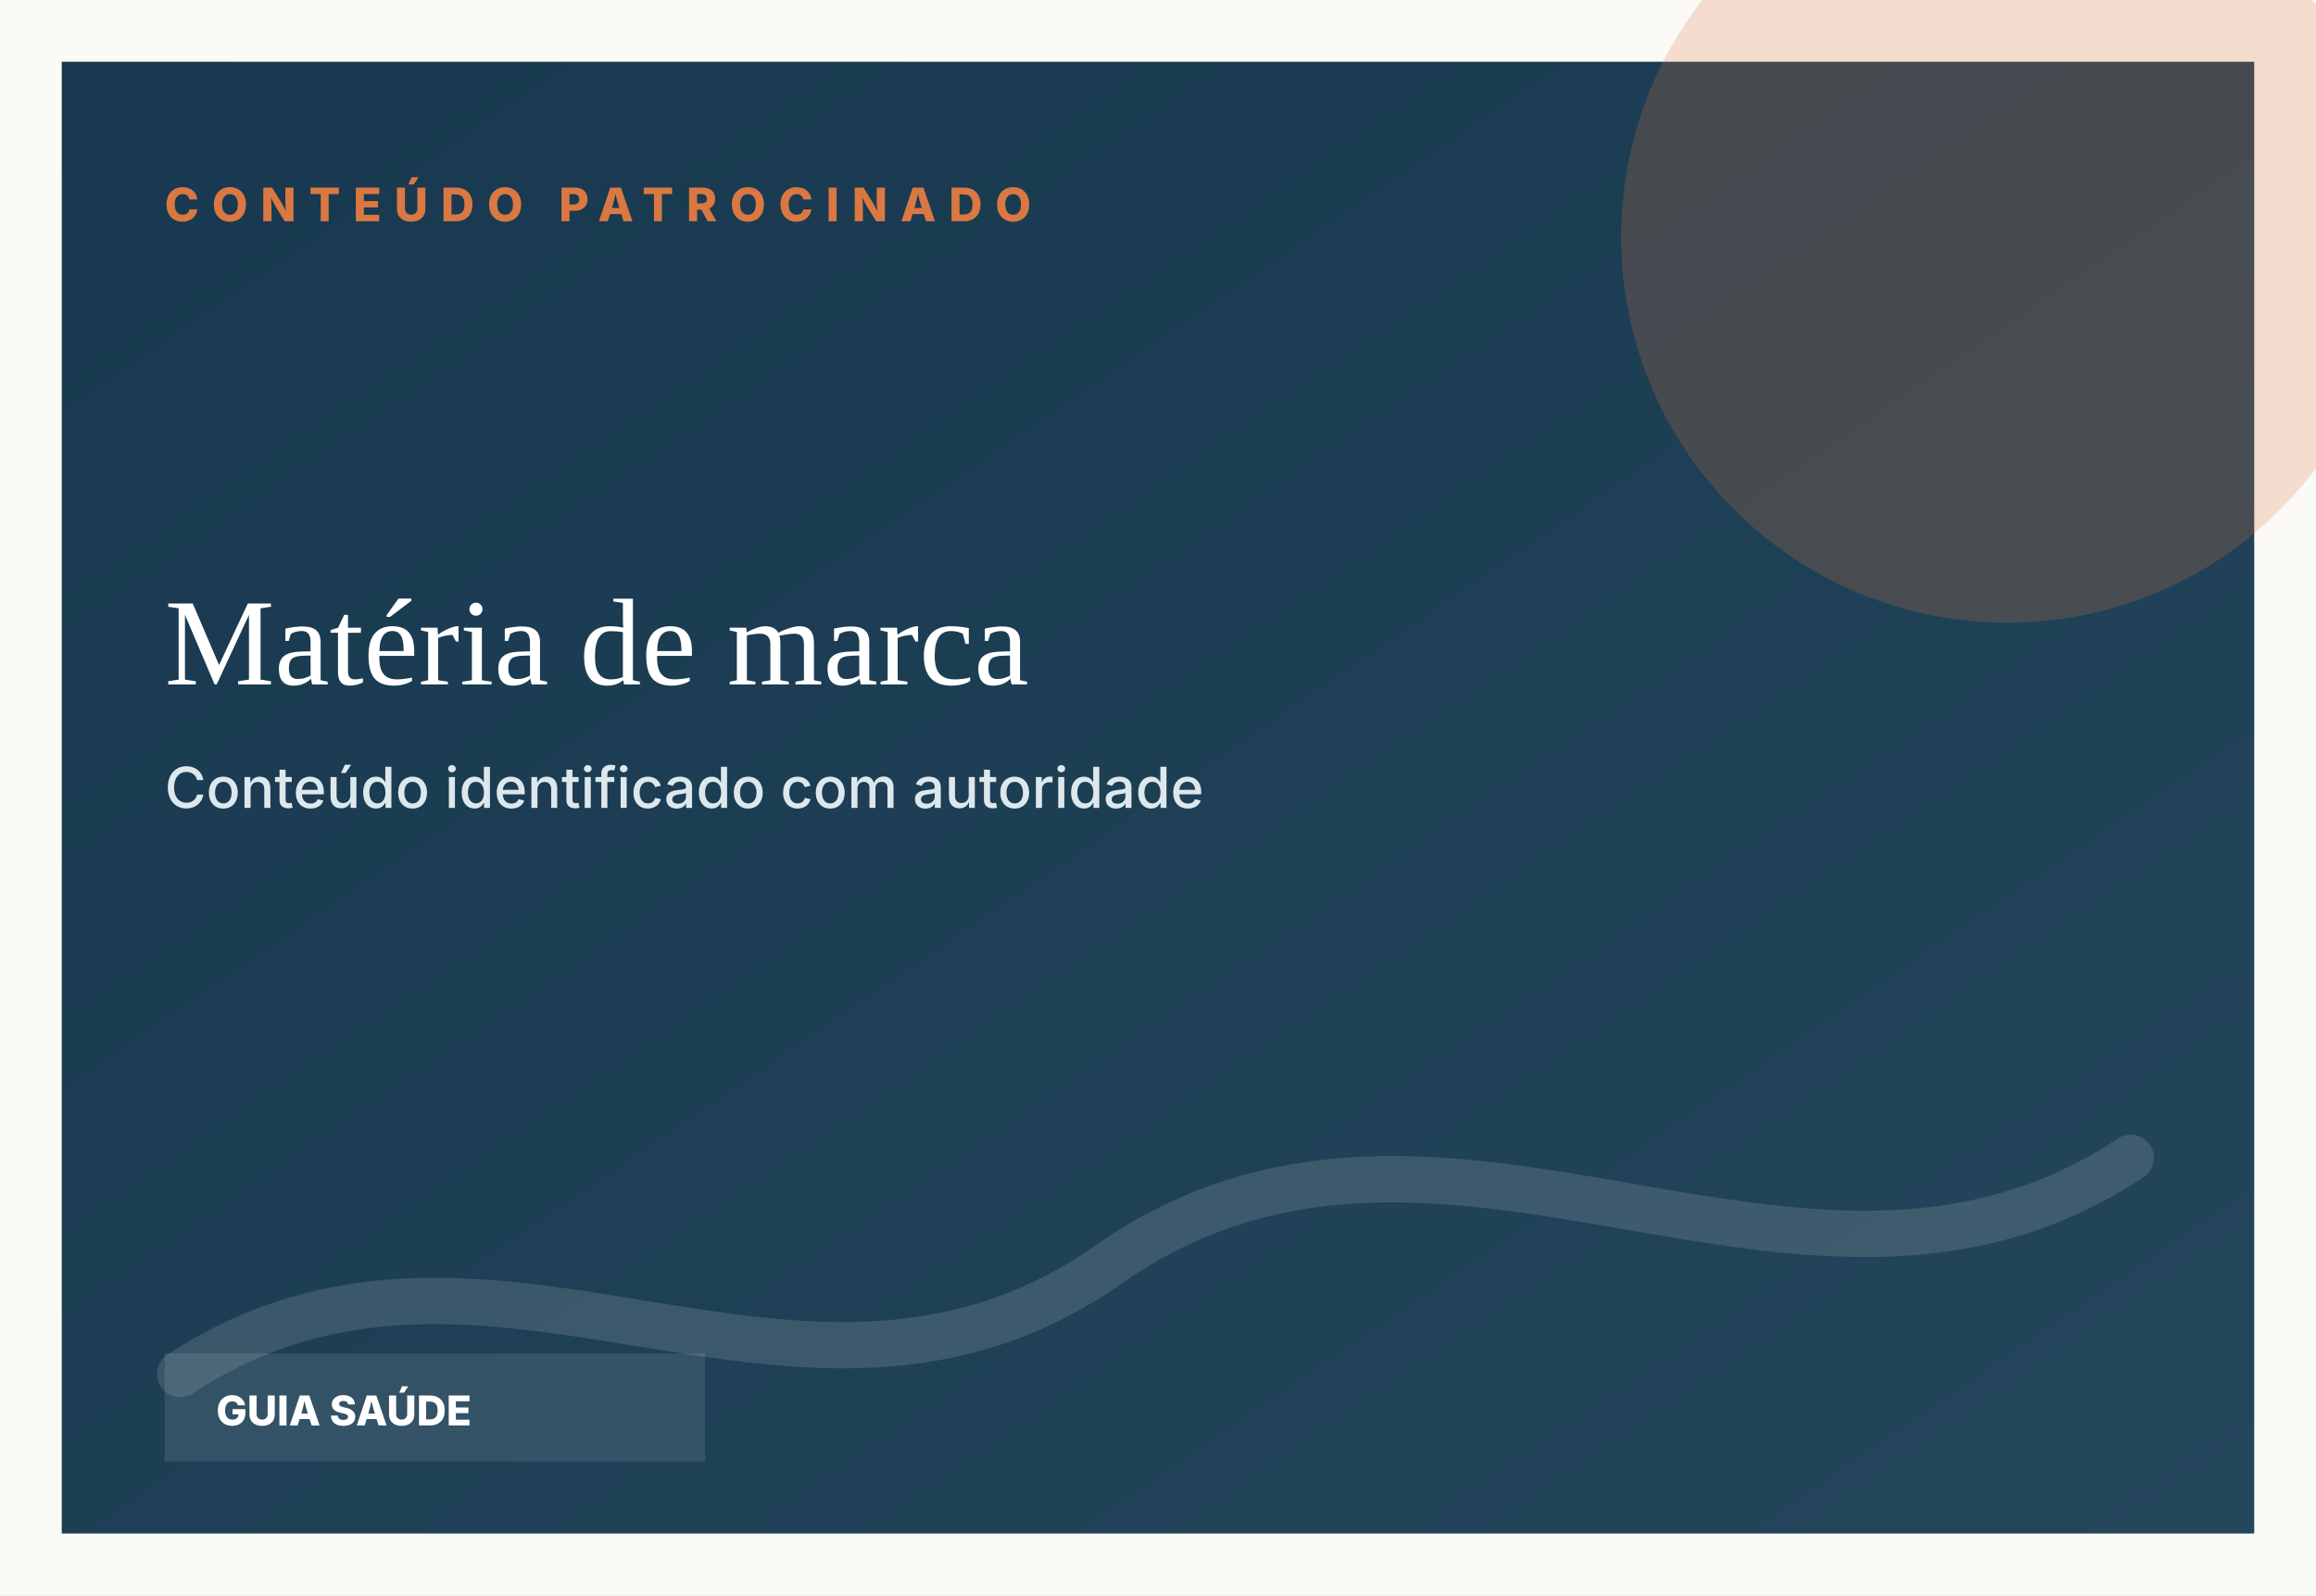
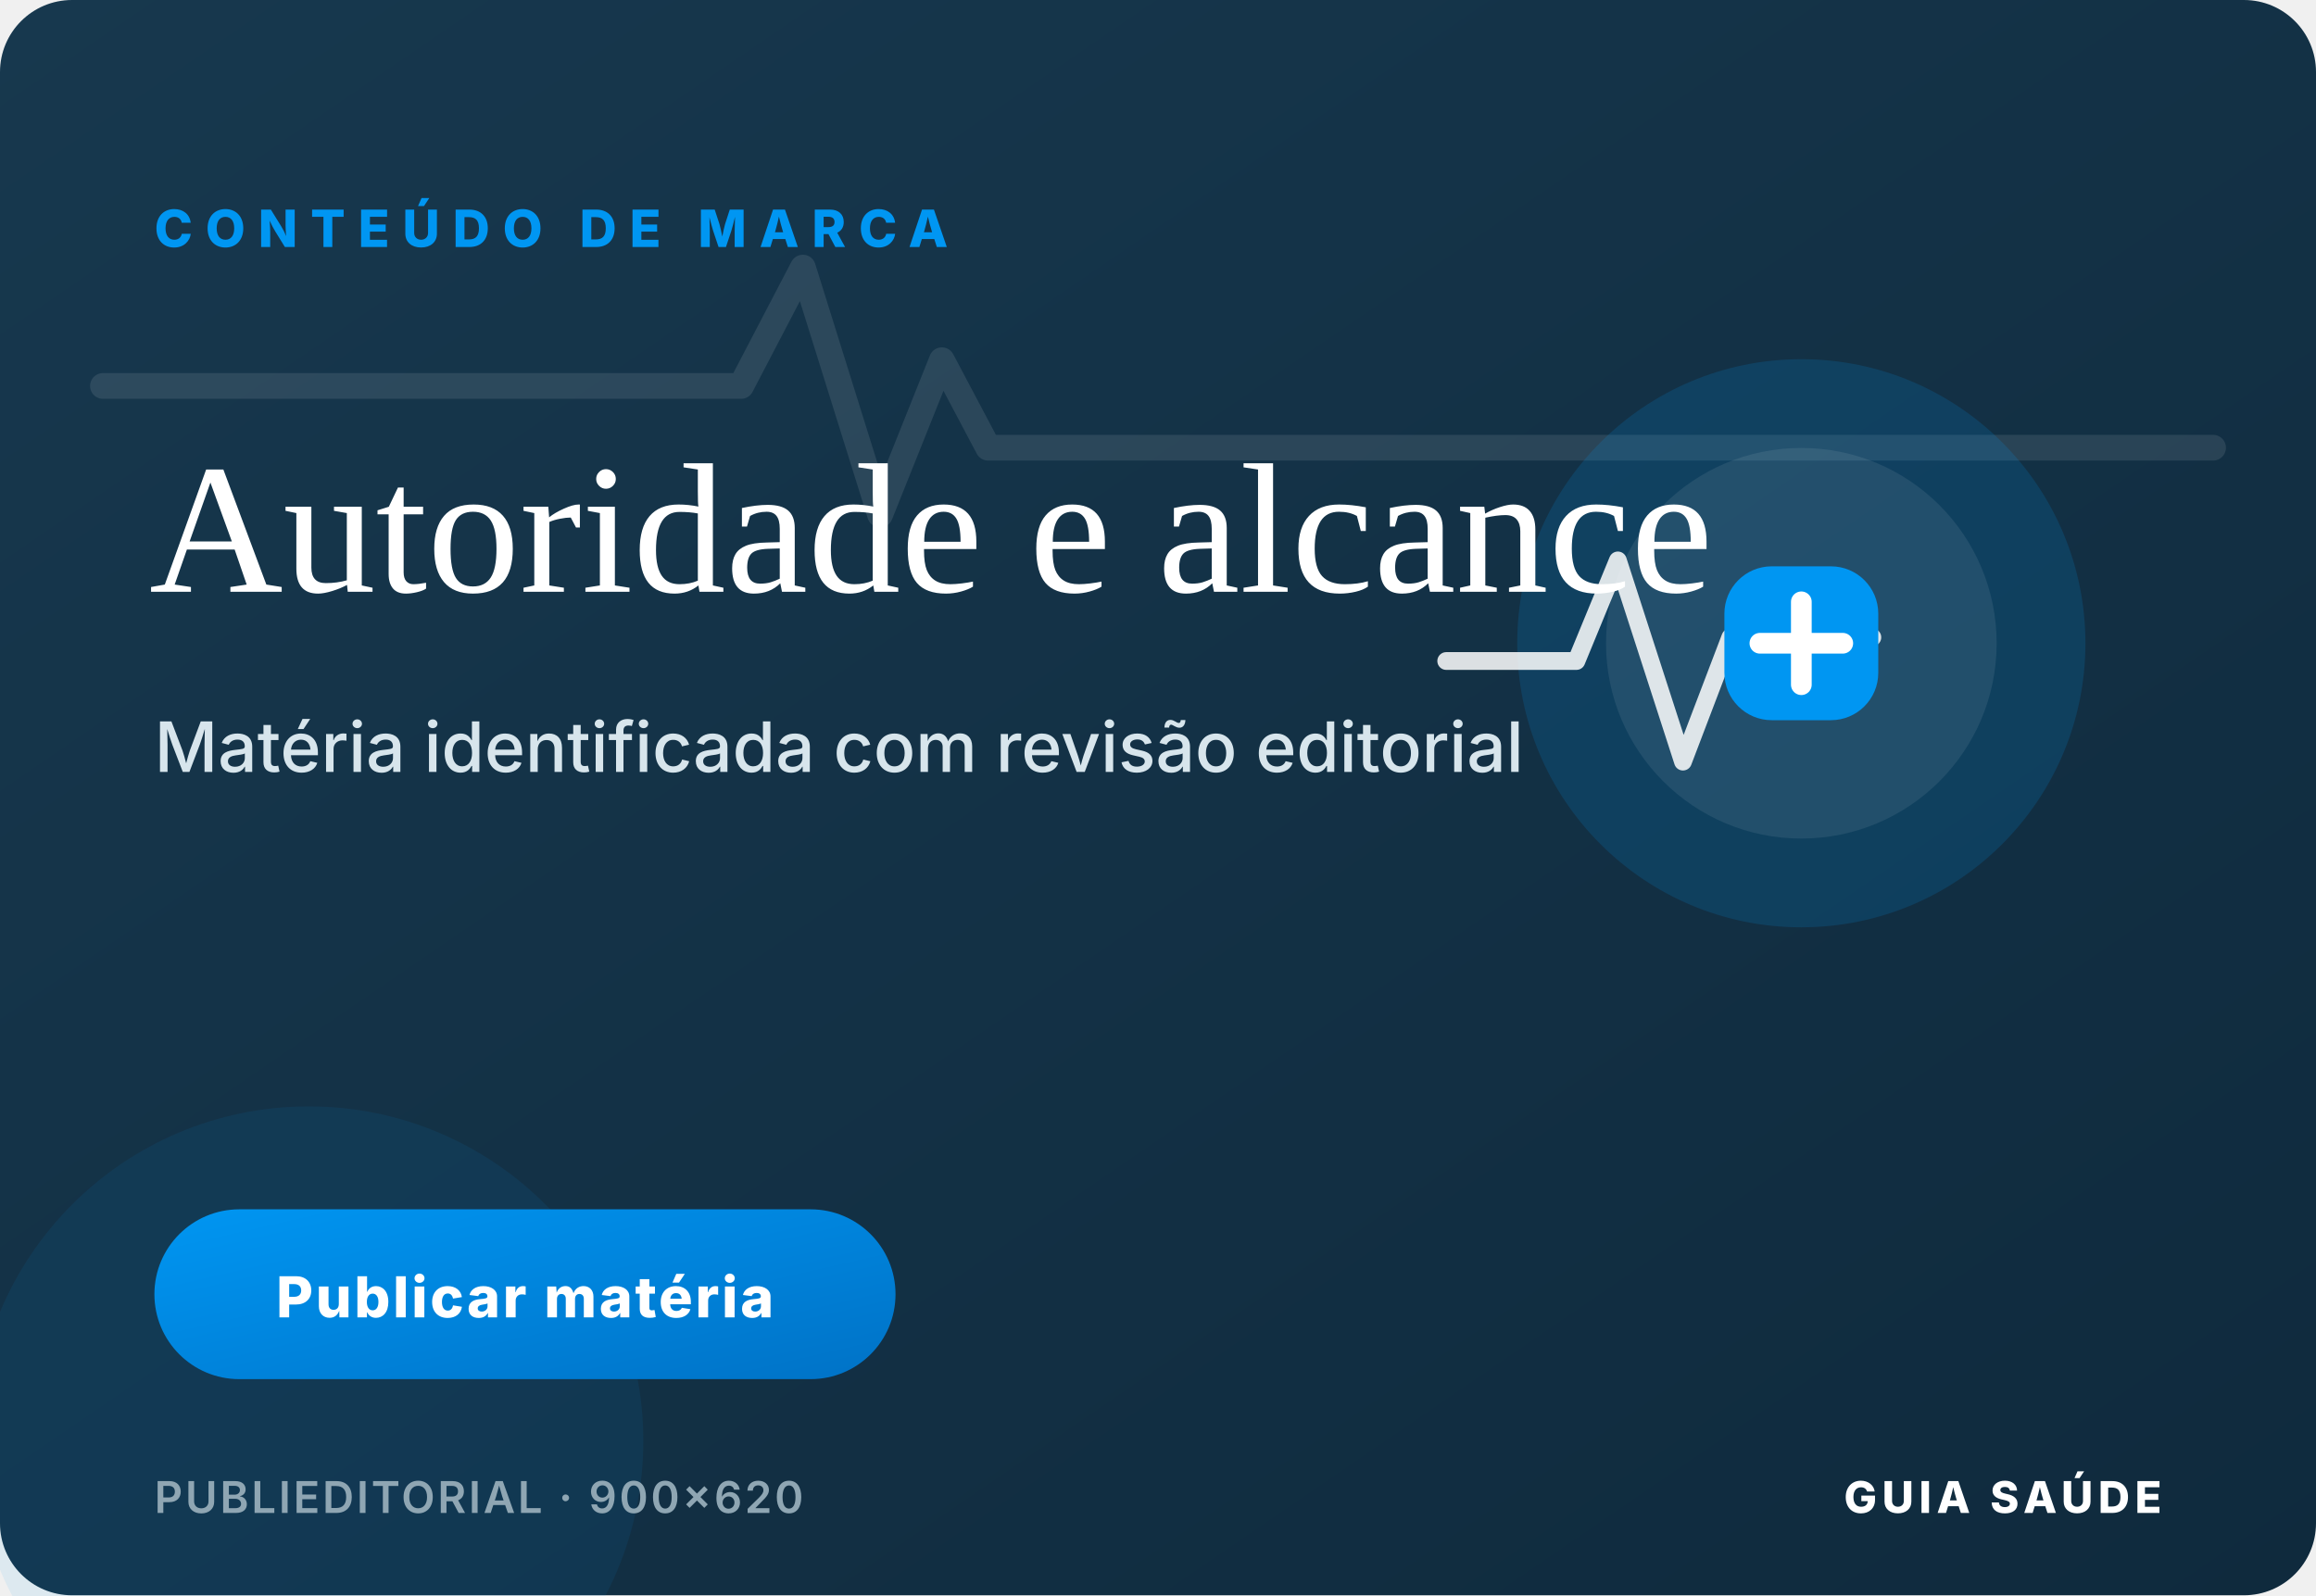
<svg xmlns="http://www.w3.org/2000/svg" width="900" height="620" viewBox="0 0 900 620" fill="none">
  <defs>
-     <linearGradient id="g" x1="0" y1="0" x2="1" y2="1">
-       <stop stop-color="#17384E" />
-       <stop offset="1" stop-color="#24465B" />
+     <linearGradient id="bg" x1="0" y1="0" x2="1" y2="1">
+       <stop stop-color="#17384e" />
+       <stop offset="1" stop-color="#0f2a3d" />
    </linearGradient>
-     <linearGradient id="a" x1="0" y1="0" x2="1" y2="1">
-       <stop stop-color="#D97842" />
-       <stop offset="1" stop-color="#A85831" />
+     <linearGradient id="cta" x1="0" y1="0" x2="1" y2="1">
+       <stop stop-color="#0096f2" />
+       <stop offset="1" stop-color="#0072c6" />
    </linearGradient>
  </defs>
-   <rect width="900" height="620" fill="#FBFAF7" />
-   <rect x="24" y="24" width="852" height="572" fill="url(#g)" />
-   <circle cx="780" cy="92" r="150" fill="#D97842" opacity=".22" />
-   <path d="M70 534C190 455 310 575 430 492C560 400 700 535 828 450" stroke="#FFFFFF" stroke-opacity=".13" stroke-width="18" stroke-linecap="round" />
-   <text x="64" y="86" fill="#D97842" font-family="Inter, Arial, sans-serif" font-size="18" font-weight="800" letter-spacing="5">CONTEÚDO PATROCINADO</text>
-   <text x="64" y="266" fill="#FFFFFF" font-family="Georgia, 'Times New Roman', serif" font-size="48" font-weight="400">Matéria de marca</text>
-   <text x="64" y="314" fill="#DDE8ED" font-family="Inter, Arial, sans-serif" font-size="22" font-weight="500">Conteúdo identificado com autoridade</text>
-   <rect x="64" y="526" width="210" height="42" fill="rgba(255,255,255,.10)" />
-   <text x="84" y="554" fill="#FFFFFF" font-family="Inter, Arial, sans-serif" font-size="16" font-weight="800">GUIA SAÚDE</text>
+   <rect width="900" height="620" rx="28" fill="url(#bg)" />
+   <path d="M40 150 H288 l24 -46 l30 96 l24 -60 l18 34 H860" stroke="#ffffff" stroke-opacity=".10" stroke-width="10" stroke-linecap="round" stroke-linejoin="round" fill="none" />
+   <g transform="translate(700 250) scale(1.15)" fill="none">
+     <circle cx="0" cy="0" r="96" fill="#0096f2" opacity=".16" />
+     <circle cx="0" cy="0" r="66" fill="#ffffff" opacity=".08" />
+     <path d="M-120 6 h44 l14 -34 l22 68 l16 -42 h48" stroke="#ffffff" stroke-opacity=".85" stroke-width="6" stroke-linecap="round" stroke-linejoin="round" />
+     <g transform="translate(0 0)">
+       <rect x="-26" y="-26" width="52" height="52" rx="16" fill="#0096f2" />
+       <path d="M0 -14 v28 M-14 0 h28" stroke="#fff" stroke-width="7" stroke-linecap="round" />
+     </g>
+   </g>
+   <circle cx="120" cy="560" r="130" fill="#0096f2" opacity=".08" />
+   <text x="60" y="96" fill="#0096f2" font-family="Inter, Arial, sans-serif" font-size="20" font-weight="800" letter-spacing="5">CONTEÚDO DE MARCA</text>
+   <text x="58" y="230" fill="#ffffff" font-family="Georgia, 'Times New Roman', serif" font-size="72" font-weight="400">Autoridade e alcance</text>
+   <text x="60" y="300" fill="#d7e5ec" font-family="Inter, Arial, sans-serif" font-size="27" font-weight="500">Matéria identificada com revisão editorial</text>
+   <rect x="60" y="470" width="288" height="66" rx="33" fill="url(#cta)" />
+   <text x="204" y="512" fill="#ffffff" font-family="Inter, Arial, sans-serif" font-size="22" font-weight="800" text-anchor="middle" letter-spacing="1">Publicar matéria</text>
+   <text x="60" y="588" fill="#8fa6b3" font-family="Inter, Arial, sans-serif" font-size="17" font-weight="600" letter-spacing="1">PUBLIEDITORIAL · 900×620</text>
+   <text x="840" y="588" fill="#ffffff" font-family="Inter, Arial, sans-serif" font-size="17" font-weight="800" text-anchor="end" letter-spacing="2">GUIA SAÚDE</text>
</svg>
